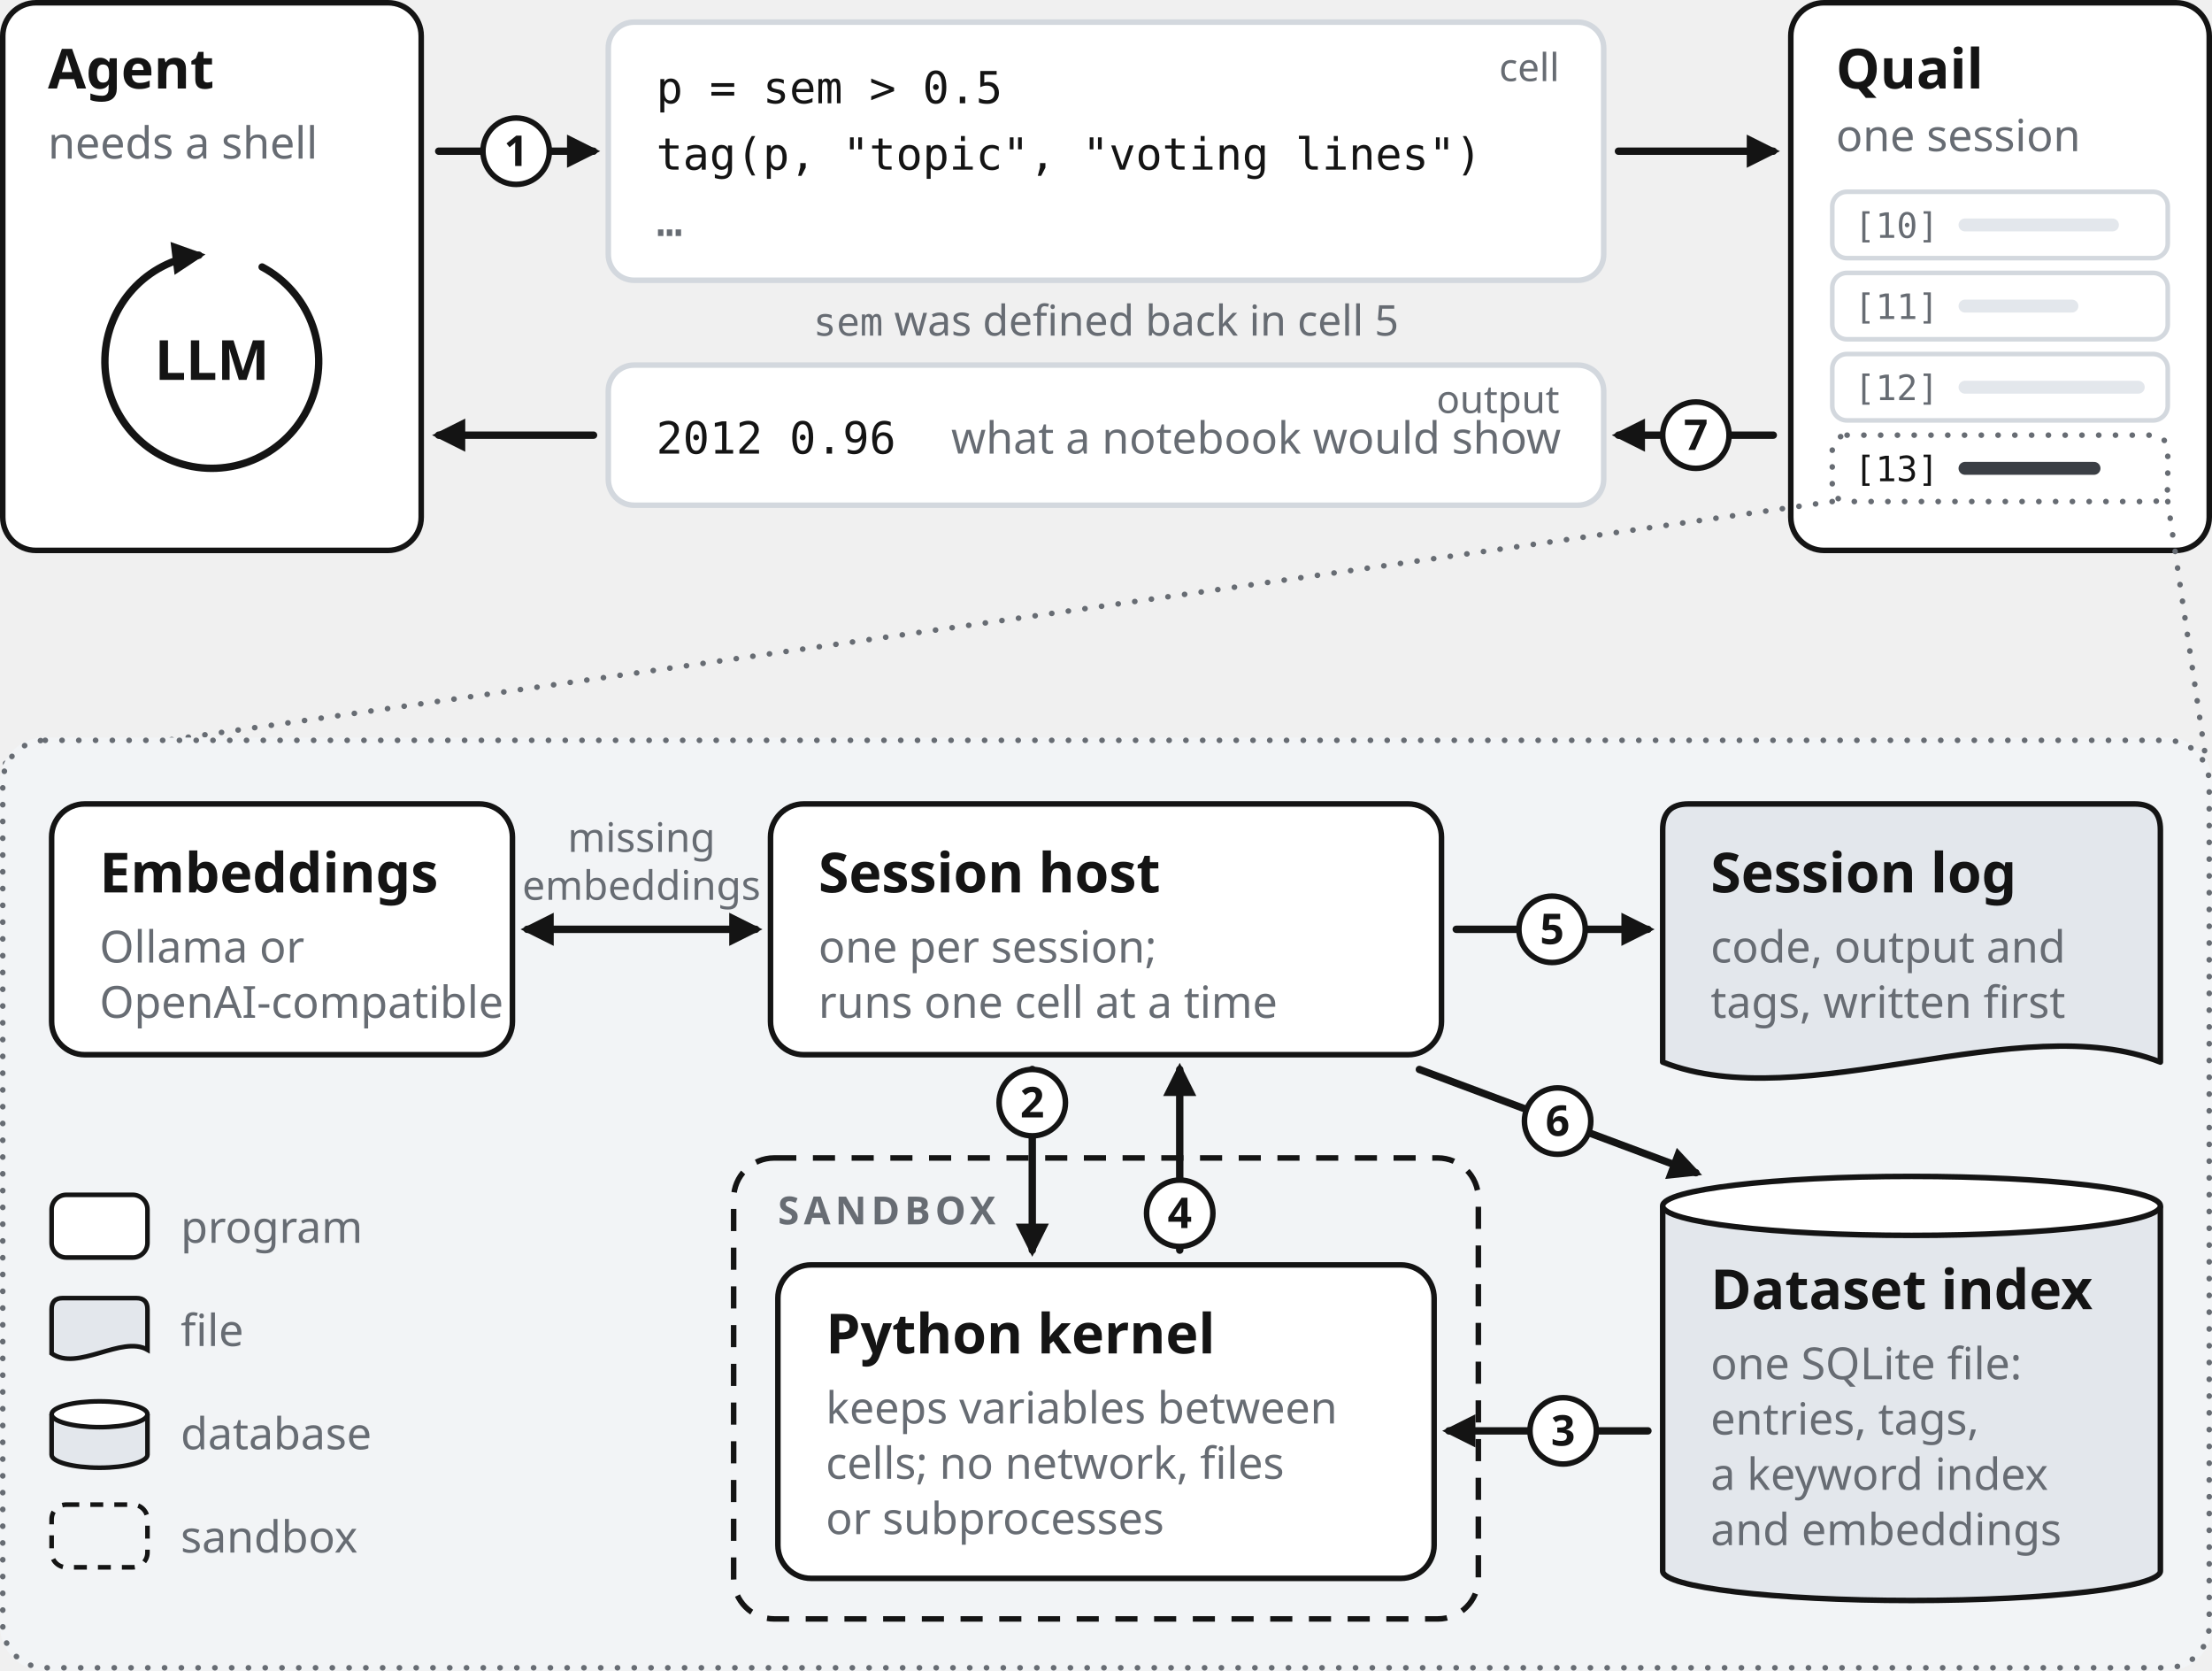
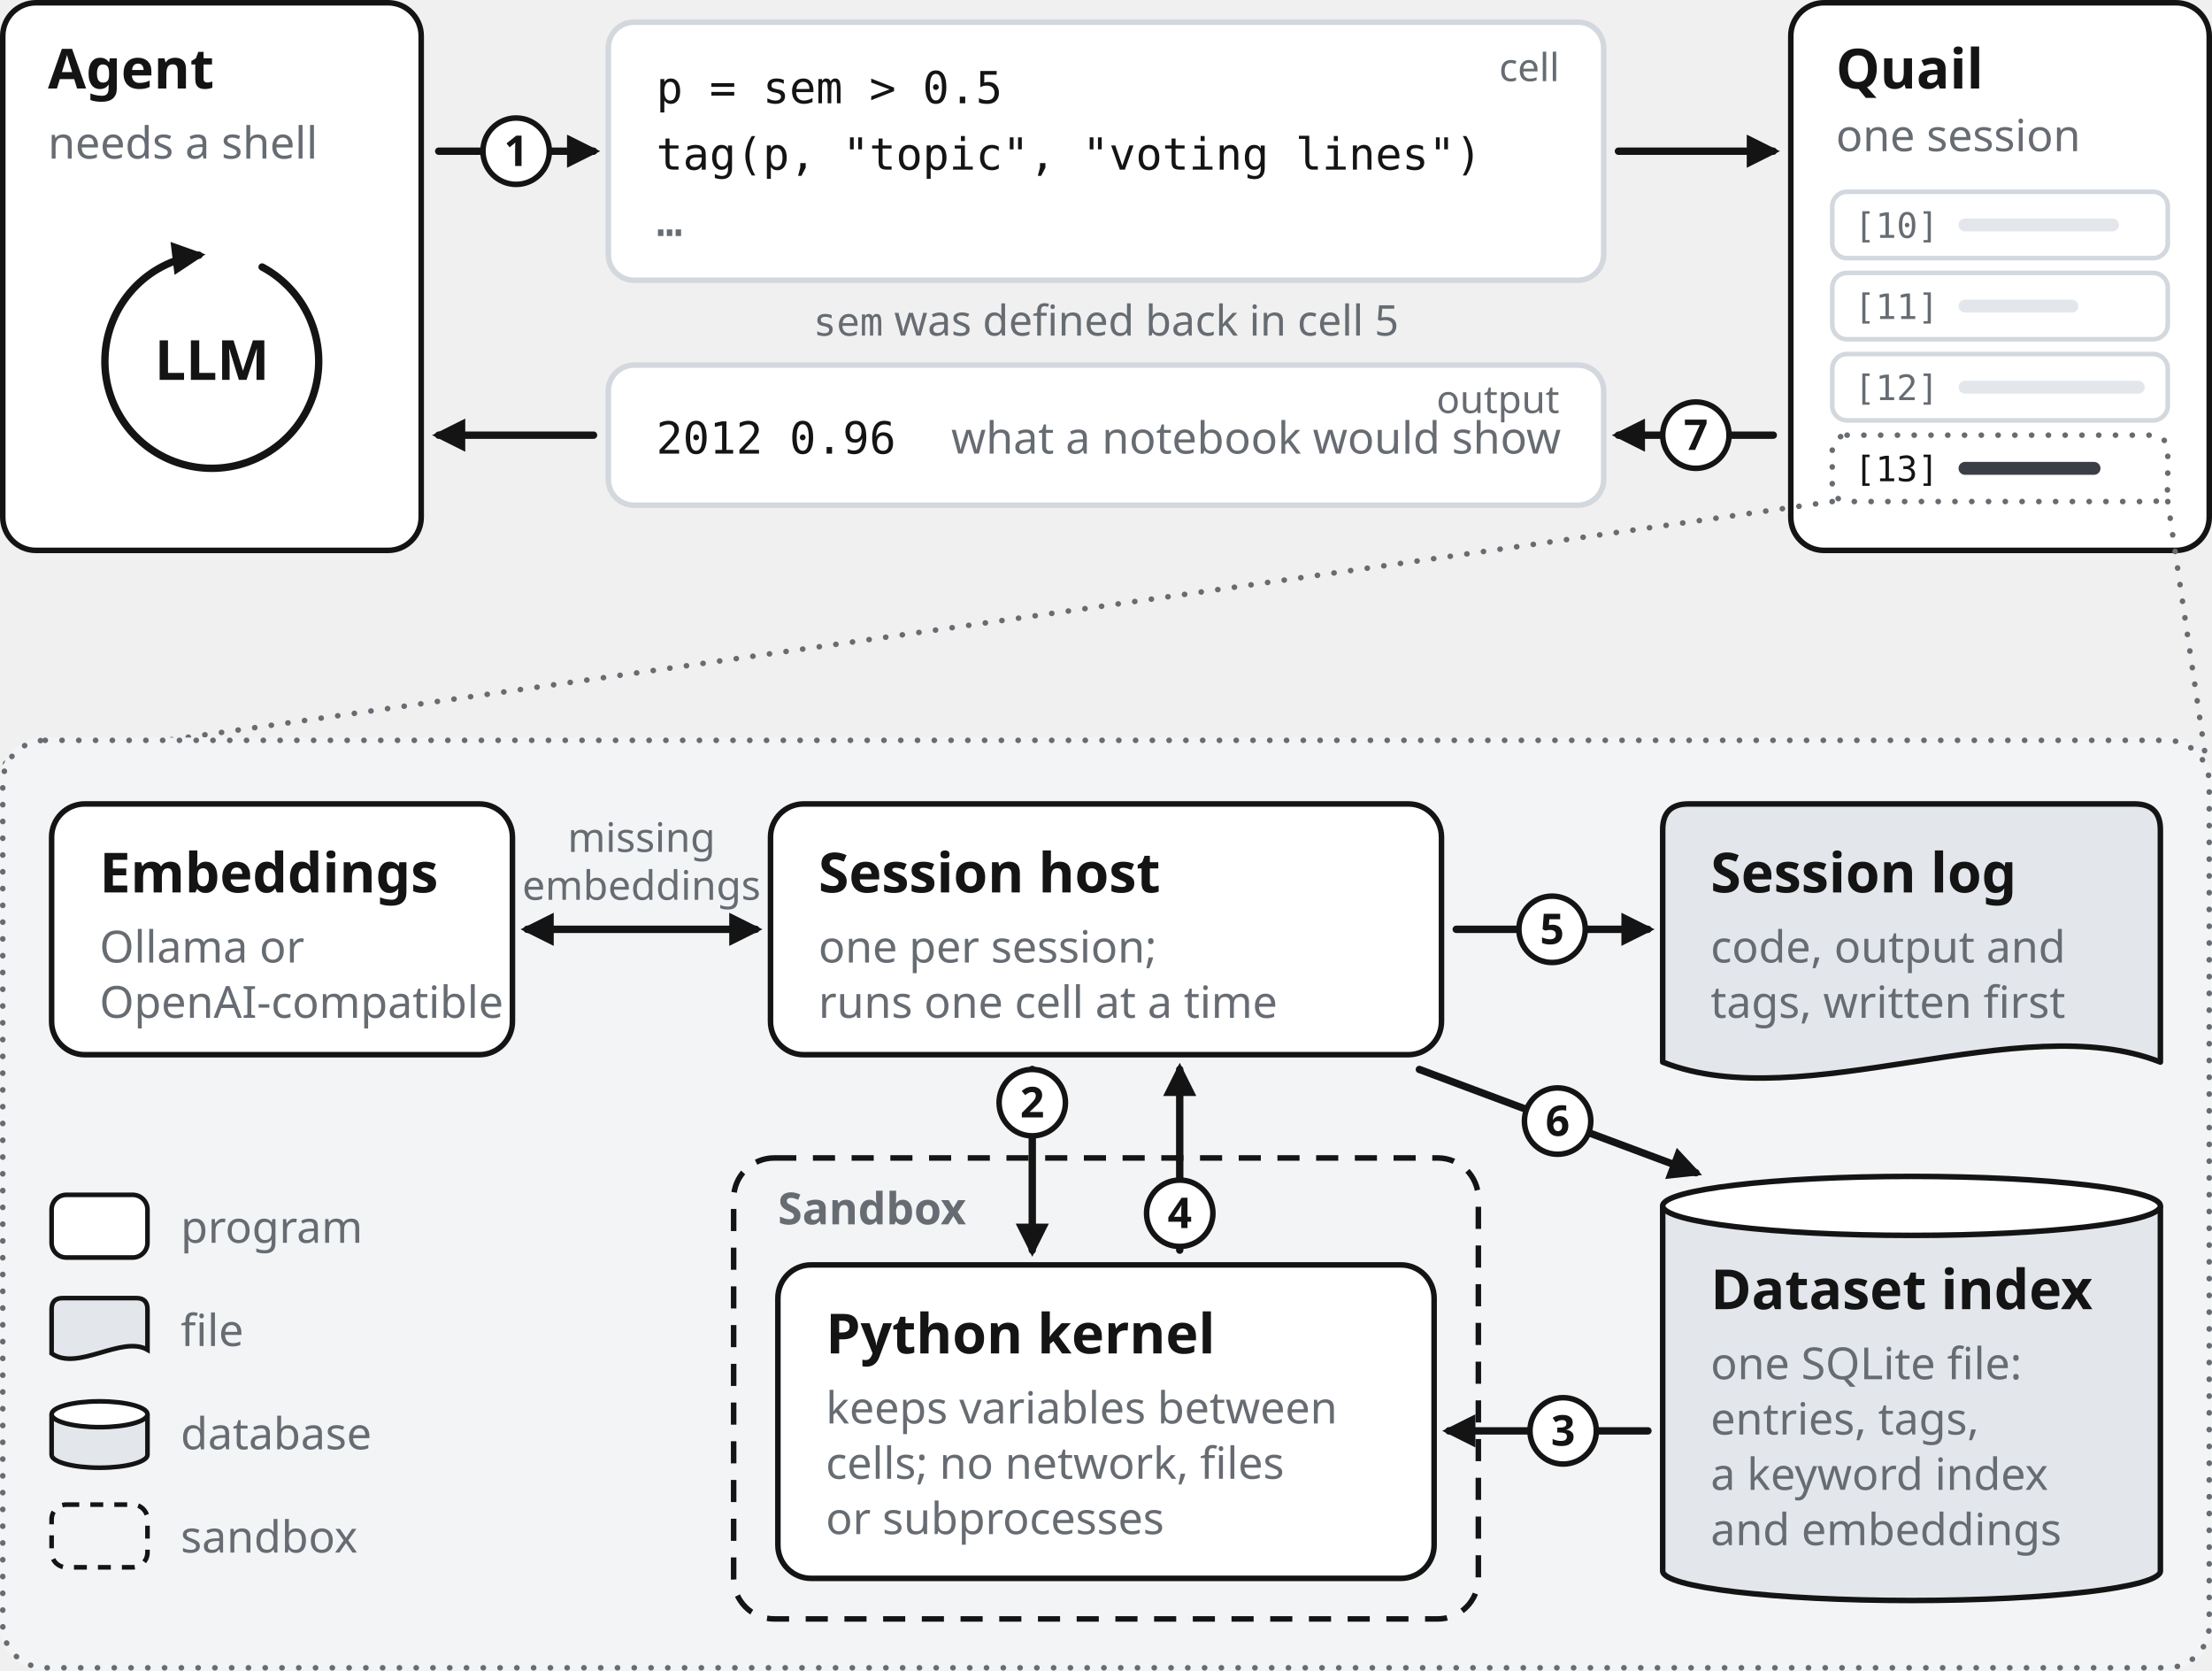
<svg xmlns="http://www.w3.org/2000/svg" viewBox="0 0 1200 906" width="1200" height="906">
  <style>
    text { font-family: 'Source Sans 3', sans-serif; fill: #141414; }
    .h { font-size: 30px; font-weight: 700; }
    .b { font-size: 25px; }
    .s { font-size: 24px; fill: #676C73; }
-     .cap { font-size: 21px; font-weight: 700; letter-spacing: 2.5px; fill: #676C73; }
+     .cap { font-size: 24px; font-weight: 700; fill: #676C73; }
    .m { font-family: 'Source Code Pro', monospace; font-size: 24px; font-weight: 500; font-variant-ligatures: none; }
    .ln { fill: none; stroke: #141414; stroke-width: 4; stroke-linecap: round; stroke-linejoin: round; }
  </style>
  <defs>
    <marker id="a" viewBox="0 0 10 10" refX="8" refY="5" markerWidth="4.5" markerHeight="4.5" orient="auto-start-reverse">
      <path d="M0,0 L10,5 L0,10 z" fill="#141414" />
    </marker>
  </defs>
  <rect x="1.5" y="1.5" width="227" height="297" rx="18" fill="#fff" stroke="#141414" stroke-width="3" />
  <text class="h" x="26" y="48" style="font-size:30px">Agent</text>
  <text class="s" x="26" y="86">needs a shell</text>
  <path class="ln" d="M142.2,144.8 A58,58 0 1 1 107.9,138.4" marker-end="url(#a)" style="stroke-width:4" />
  <text class="h" x="115" y="206" text-anchor="middle" style="font-size:30px">LLM</text>
  <rect x="971.5" y="1.5" width="227" height="297" rx="18" fill="#fff" stroke="#141414" stroke-width="3" />
  <text class="h" x="996" y="48">Quail</text>
  <text class="s" x="996" y="82">one session</text>
  <rect x="994" y="104" width="182" height="36" rx="8" fill="#fff" stroke="#D3D8DE" stroke-width="2.5" />
  <text class="m" x="1006" y="129" style="font-size:19px;fill:#676C73">[10]</text>
  <path d="M1066,122 H1146" fill="none" stroke="#E3E7EC" stroke-width="7" stroke-linecap="round" />
  <rect x="994" y="148" width="182" height="36" rx="8" fill="#fff" stroke="#D3D8DE" stroke-width="2.5" />
  <text class="m" x="1006" y="173" style="font-size:19px;fill:#676C73">[11]</text>
  <path d="M1066,166 H1124" fill="none" stroke="#E3E7EC" stroke-width="7" stroke-linecap="round" />
  <rect x="994" y="192" width="182" height="36" rx="8" fill="#fff" stroke="#D3D8DE" stroke-width="2.5" />
  <text class="m" x="1006" y="217" style="font-size:19px;fill:#676C73">[12]</text>
  <path d="M1066,210 H1160" fill="none" stroke="#E3E7EC" stroke-width="7" stroke-linecap="round" />
  <text class="m" x="1006" y="261" style="font-size:19px;fill:#141414">[13]</text>
  <path d="M1066,254 H1136" fill="none" stroke="#3B3F45" stroke-width="7" stroke-linecap="round" />
  <path class="ln" d="M238,82 L322,82" marker-end="url(#a)" />
  <rect x="330" y="12" width="540" height="140" rx="14" fill="#fff" stroke="#D3D8DE" stroke-width="3" />
  <text class="m" x="356" y="56">p = sem &gt; 0.5</text>
  <text class="m" x="356" y="92">tag(p, "topic", "voting lines")</text>
  <text class="m" x="356" y="128" style="fill:#676C73">…</text>
  <text class="s" x="846" y="44" text-anchor="end" style="font-size:21px">cell</text>
  <path class="ln" d="M878,82 L962,82" marker-end="url(#a)" />
  <text class="s" x="600" y="182" text-anchor="middle" style="font-size:23px">
    <tspan class="m" style="font-size:21px">sem</tspan> was defined back in cell 5</text>
  <path class="ln" d="M962,236 L878,236" marker-end="url(#a)" />
  <rect x="330" y="198" width="540" height="76" rx="14" fill="#fff" stroke="#D3D8DE" stroke-width="3" />
  <text class="m" x="356" y="246">2012 0.96</text>
  <text class="s" x="846" y="224" text-anchor="end" style="font-size:21px">output</text>
  <text class="s" x="516" y="246">what a notebook would show</text>
  <path class="ln" d="M322,236 L238,236" marker-end="url(#a)" />
  <rect x="994" y="236" width="182" height="36" rx="8" fill="none" stroke="#676C73" stroke-width="3" stroke-linecap="round" stroke-dasharray="0.1 9" />
  <path d="M994,272 L3,414 M1176,272 L1197,414" fill="none" stroke="#676C73" stroke-width="3" stroke-linecap="round" stroke-dasharray="0.1 9" />
  <rect x="0" y="400" width="1200" height="506" rx="24" fill="#F2F4F6" />
  <rect x="1.5" y="401.5" width="1197" height="503" rx="23" fill="none" stroke="#676C73" stroke-width="3" stroke-linecap="round" stroke-dasharray="0.1 9" />
  <rect x="28" y="436" width="250" height="136" rx="18" fill="#fff" stroke="#141414" stroke-width="3" />
  <text class="h" x="54" y="484" style="font-size:30px">Embeddings</text>
  <text class="s" x="54" y="522">Ollama or</text>
  <text class="s" x="54" y="552">OpenAI-compatible</text>
  <rect x="418" y="436" width="364" height="136" rx="18" fill="#fff" stroke="#141414" stroke-width="3" />
  <text class="h" x="444" y="484" style="font-size:30px">Session host</text>
  <text class="s" x="444" y="522">one per session;</text>
  <text class="s" x="444" y="552">runs one cell at a time</text>
  <path d="M916,436 H1158 Q1172,436 1172,450 V576 C1096,546 978,606 902,576 V450 Q902,436 916,436 Z" fill="#E3E7EC" stroke="#141414" stroke-width="3" stroke-linejoin="round" />
  <text class="h" x="928" y="484" style="font-size:30px">Session log</text>
  <text class="s" x="928" y="522">code, output and</text>
  <text class="s" x="928" y="552">tags, written first</text>
  <rect x="398" y="628" width="404" height="250" rx="22" fill="none" stroke="#141414" stroke-width="3" stroke-dasharray="12 9" />
-   <text class="cap" x="422" y="664">SANDBOX</text>
+   <text class="cap" x="422" y="664">Sandbox</text>
  <rect x="422" y="686" width="356" height="170" rx="18" fill="#fff" stroke="#141414" stroke-width="3" />
  <text class="h" x="448" y="734" style="font-size:30px">Python kernel</text>
  <text class="s" x="448" y="772">keeps variables between</text>
  <text class="s" x="448" y="802">cells; no network, files</text>
  <text class="s" x="448" y="832">or subprocesses</text>
  <path d="M902,654 V852 A135.0,16 0 0 0 1172,852 V654" fill="#E3E7EC" stroke="#141414" stroke-width="3" />
  <ellipse cx="1037.0" cy="654" rx="135.0" ry="16" fill="#fff" stroke="#141414" stroke-width="3" />
  <text class="h" x="928" y="710" style="font-size:30px">Dataset index</text>
  <text class="s" x="928" y="748">one SQLite file:</text>
  <text class="s" x="928" y="778">entries, tags,</text>
  <text class="s" x="928" y="808">a keyword index</text>
  <text class="s" x="928" y="838">and embeddings</text>
  <path class="ln" d="M286,504 L410,504" marker-end="url(#a)" marker-start="url(#a)" />
  <text class="s" x="348" y="462" text-anchor="middle" style="font-size:22px">missing</text>
  <text class="s" x="348" y="488" text-anchor="middle" style="font-size:22px">embeddings</text>
  <path class="ln" d="M790,504 L894,504" marker-end="url(#a)" />
  <path class="ln" d="M560,580 L560,678" marker-end="url(#a)" />
  <path class="ln" d="M640,678 L640,580" marker-end="url(#a)" />
  <path class="ln" d="M770,580 L920,636" marker-end="url(#a)" />
  <path class="ln" d="M894,776 L786,776" marker-end="url(#a)" />
  <circle cx="280" cy="82" r="18" fill="#fff" stroke="#141414" stroke-width="3" />
  <text class="h" x="280" y="90" text-anchor="middle" style="font-size:23px">1</text>
  <circle cx="560" cy="598" r="18" fill="#fff" stroke="#141414" stroke-width="3" />
  <text class="h" x="560" y="606" text-anchor="middle" style="font-size:23px">2</text>
  <circle cx="848" cy="776" r="18" fill="#fff" stroke="#141414" stroke-width="3" />
  <text class="h" x="848" y="784" text-anchor="middle" style="font-size:23px">3</text>
  <circle cx="640" cy="658" r="18" fill="#fff" stroke="#141414" stroke-width="3" />
  <text class="h" x="640" y="666" text-anchor="middle" style="font-size:23px">4</text>
  <circle cx="842" cy="504" r="18" fill="#fff" stroke="#141414" stroke-width="3" />
  <text class="h" x="842" y="512" text-anchor="middle" style="font-size:23px">5</text>
  <circle cx="845" cy="608" r="18" fill="#fff" stroke="#141414" stroke-width="3" />
  <text class="h" x="845" y="616" text-anchor="middle" style="font-size:23px">6</text>
  <circle cx="920" cy="236" r="18" fill="#fff" stroke="#141414" stroke-width="3" />
  <text class="h" x="920" y="244" text-anchor="middle" style="font-size:23px">7</text>
  <rect x="28" y="648" width="52" height="34" rx="8" fill="#fff" stroke="#141414" stroke-width="2.5" />
  <text class="s" x="98" y="674">program</text>
  <path d="M34,704 H74 Q80,704 80,710 V732 C66,724 42,744 28,734 V710 Q28,704 34,704 Z" fill="#E3E7EC" stroke="#141414" stroke-width="2.5" />
  <text class="s" x="98" y="730">file</text>
  <path d="M28,767 V789 A26,7 0 0 0 80,789 V767" fill="#E3E7EC" stroke="#141414" stroke-width="2.5" />
  <ellipse cx="54" cy="767" rx="26" ry="7" fill="#fff" stroke="#141414" stroke-width="2.5" />
  <text class="s" x="98" y="786">database</text>
  <rect x="28" y="816" width="52" height="34" rx="8" fill="none" stroke="#141414" stroke-width="2.5" stroke-dasharray="7 6" />
  <text class="s" x="98" y="842">sandbox</text>
</svg>
